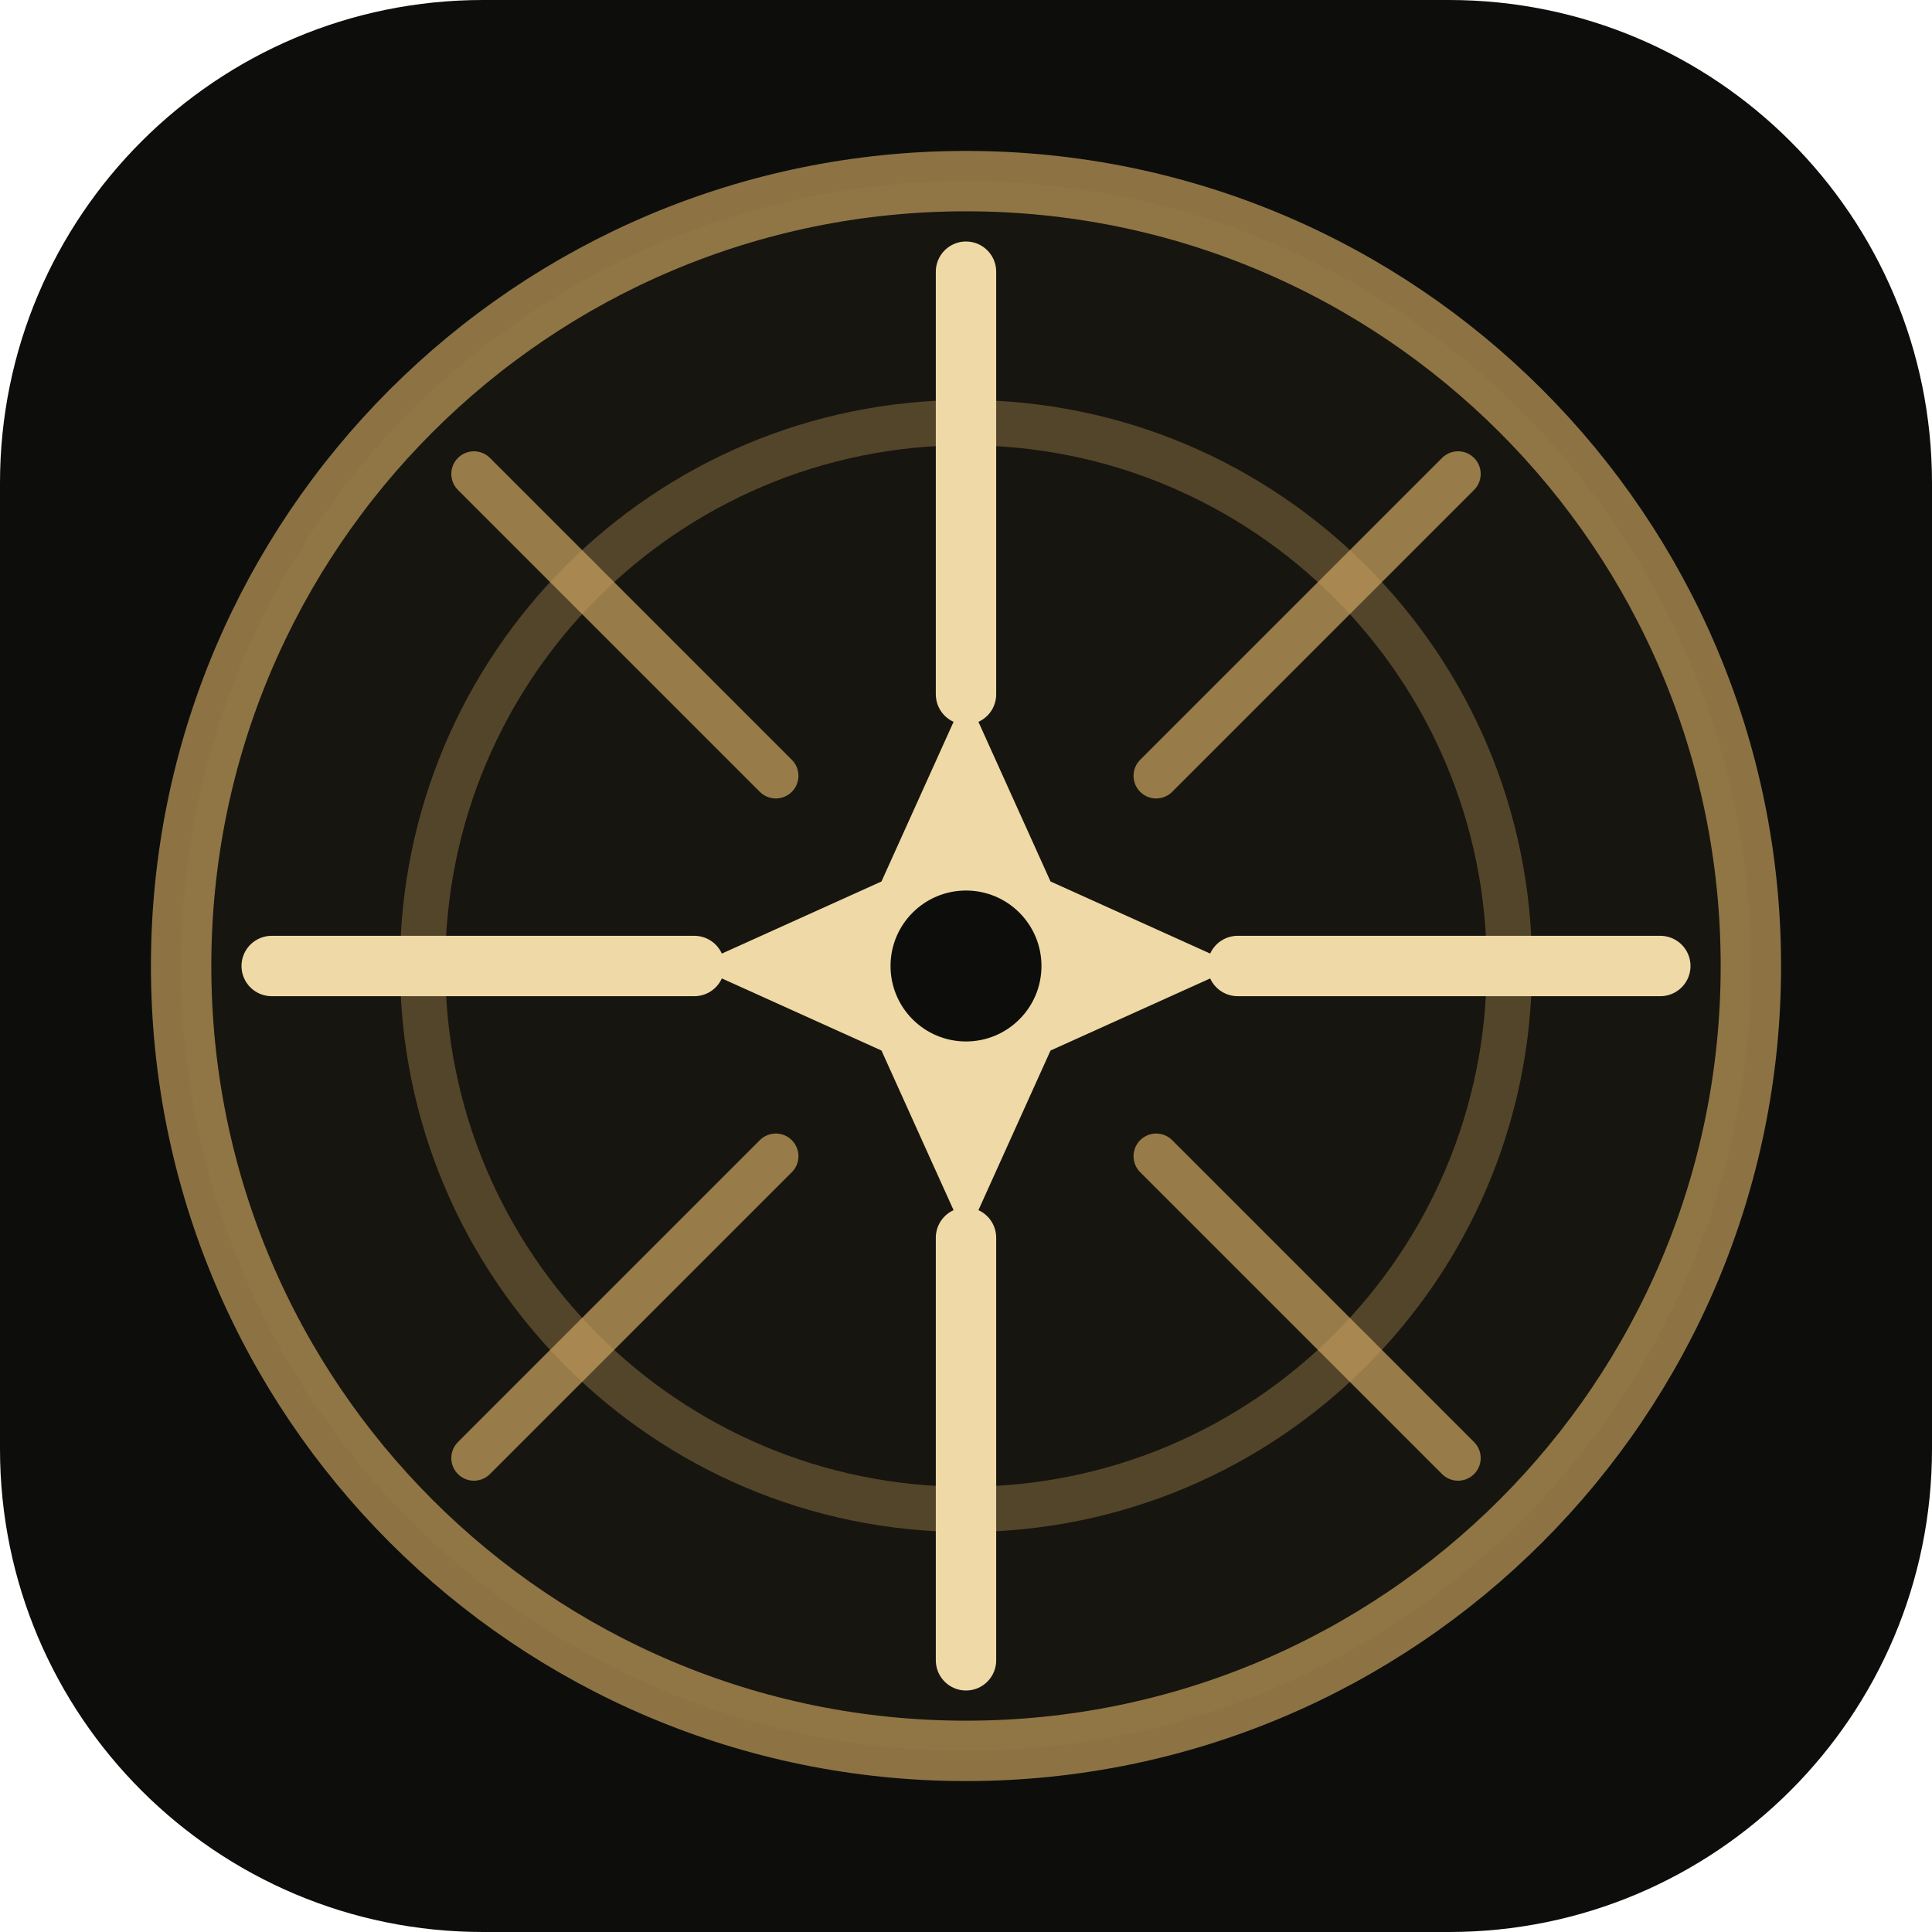
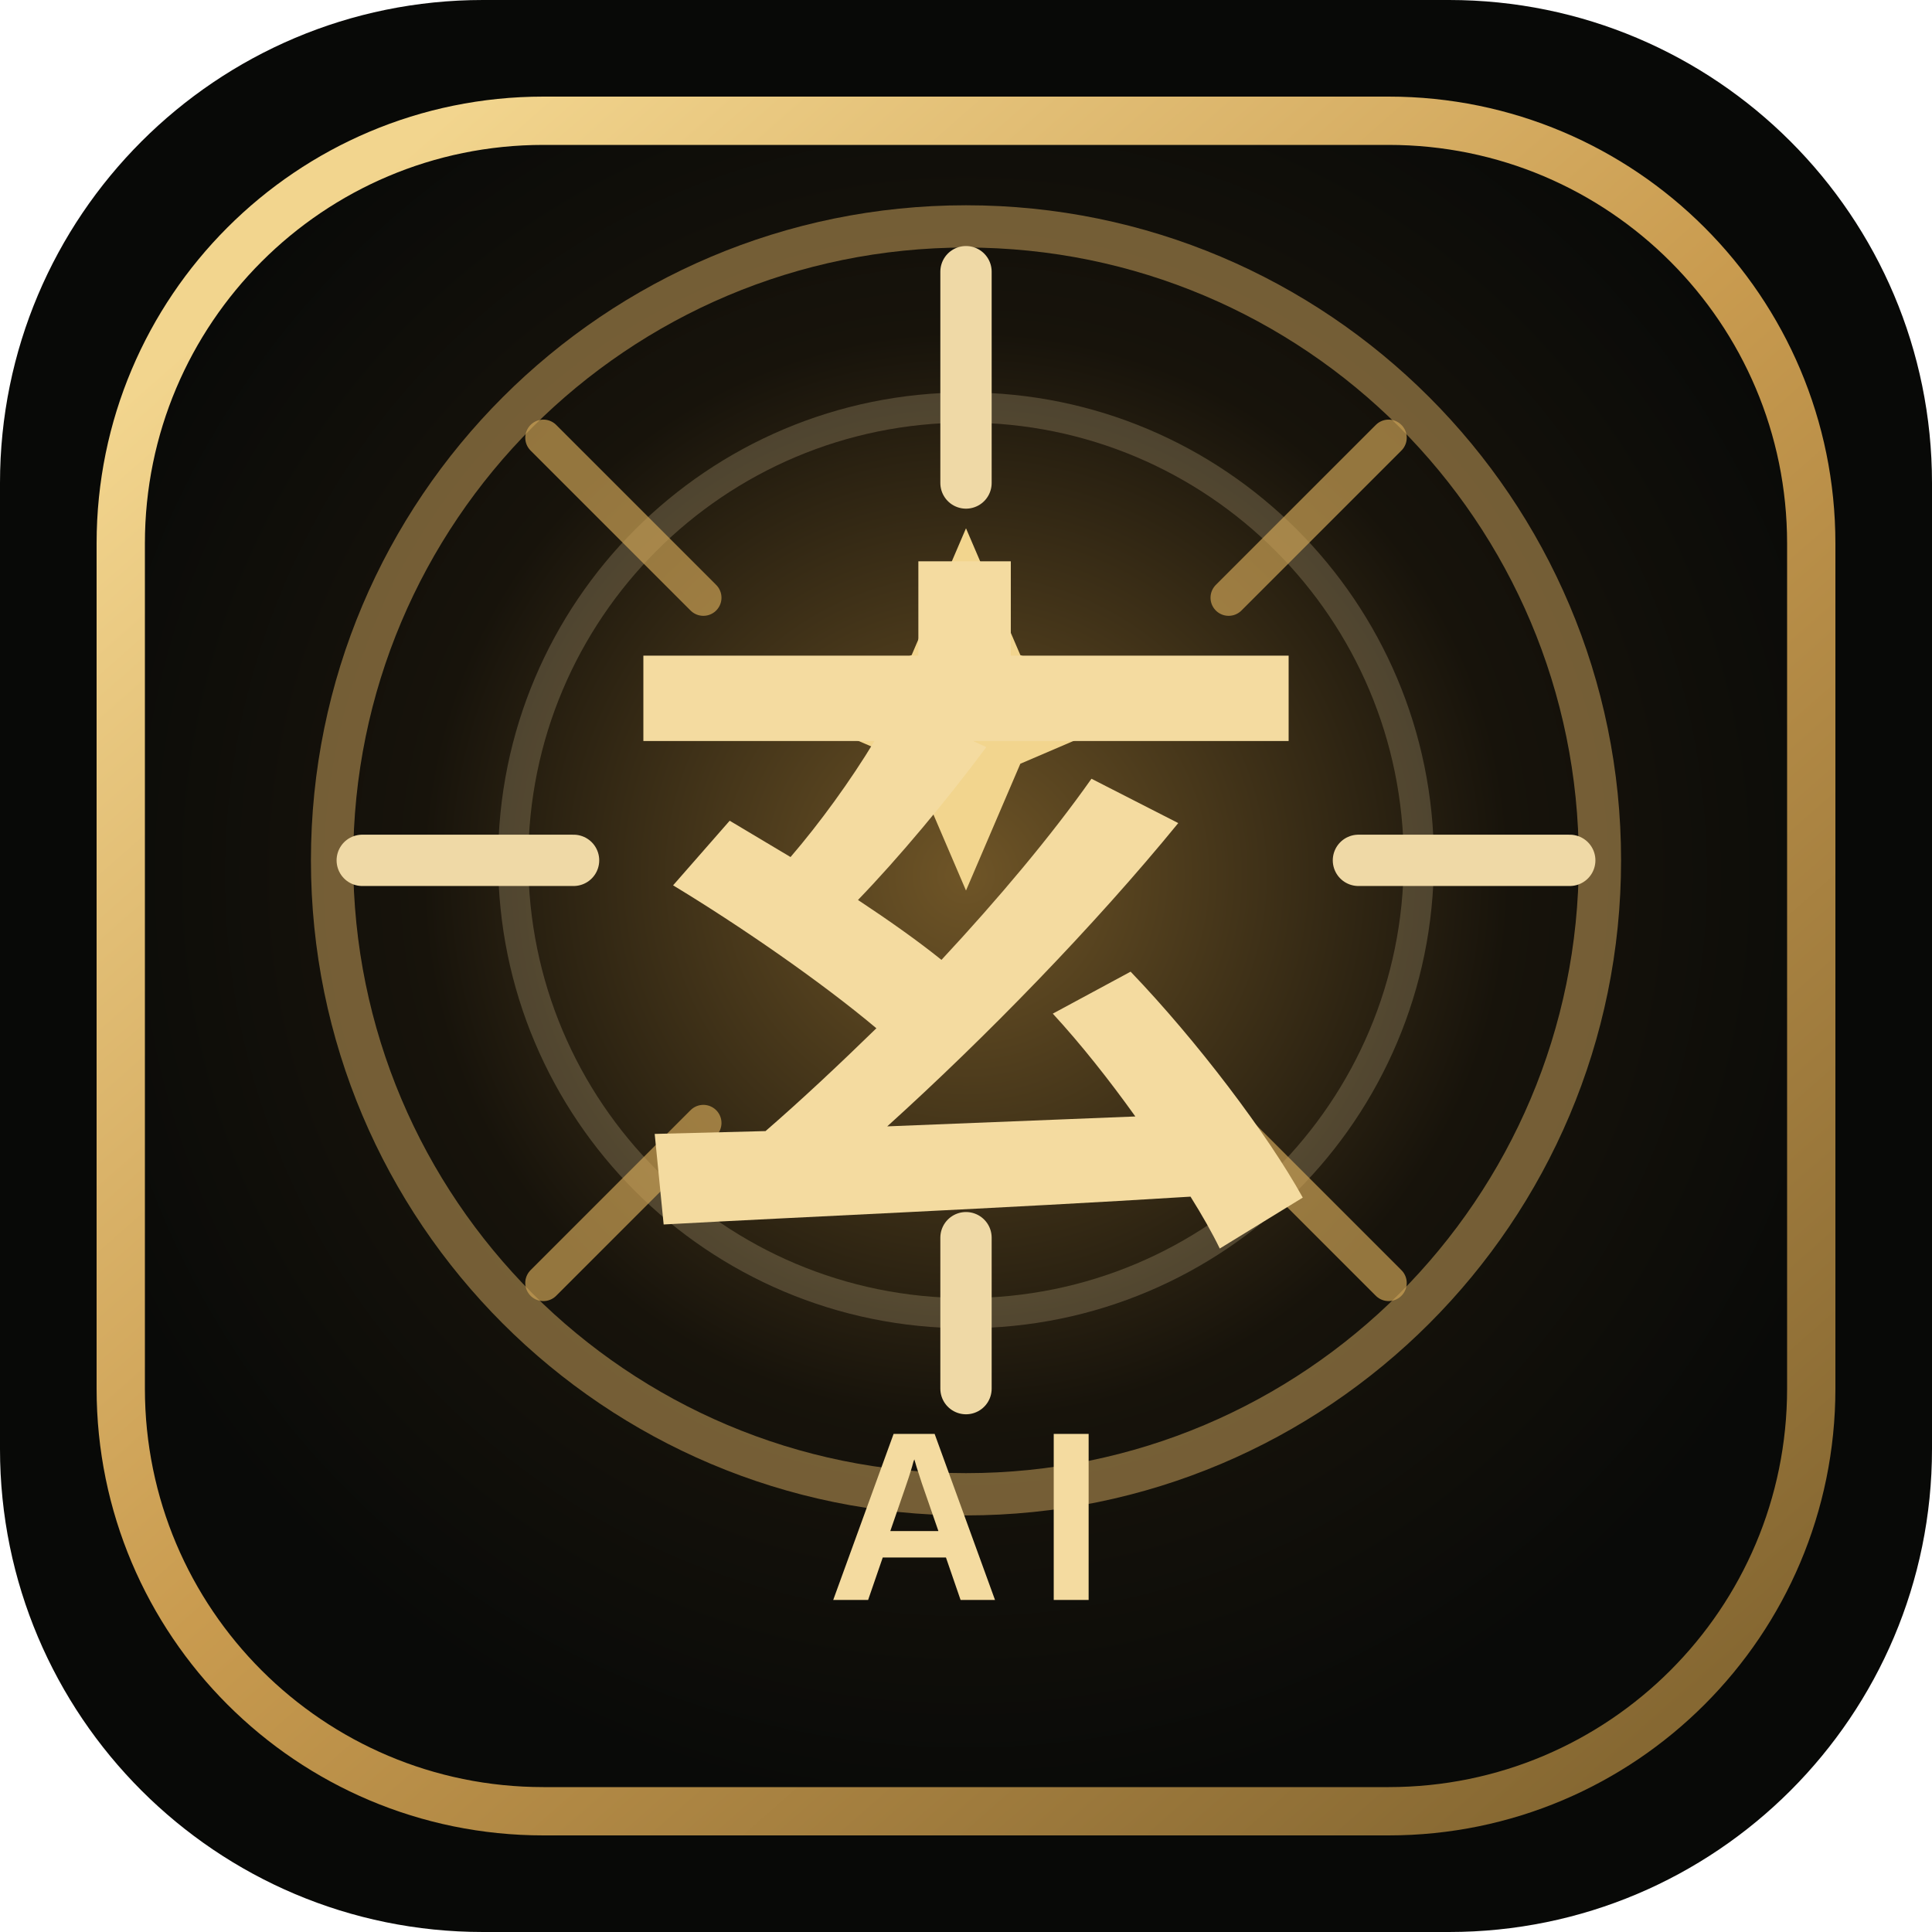
<svg xmlns="http://www.w3.org/2000/svg" viewBox="0 0 64 64">
-   <rect width="64" height="64" rx="16" fill="#0d0e0c" />
-   <circle cx="32" cy="32" r="26" fill="#17150f" stroke="#c9a35f" stroke-opacity="0.68" stroke-width="2" />
-   <circle cx="32" cy="32" r="18" fill="none" stroke="#c9a35f" stroke-opacity="0.34" stroke-width="1.5" />
-   <path d="M32 9v14M32 41v14M9 32h14M41 32h14" stroke="#efd9a6" stroke-width="2" stroke-linecap="round" />
-   <path d="m15.7 15.7 10 10M38.3 38.3l10 10M48.3 15.7l-10 10M25.7 38.3l-10 10" stroke="#c9a35f" stroke-opacity="0.72" stroke-width="1.5" stroke-linecap="round" />
-   <path d="m32 23 2.8 6.2L41 32l-6.2 2.8L32 41l-2.8-6.2L23 32l6.2-2.8L32 23Z" fill="#efd9a6" />
-   <circle cx="32" cy="32" r="2.5" fill="#0d0e0c" />
+   <defs>
+     <linearGradient id="frame" x1="10" y1="8" x2="54" y2="58" gradientUnits="userSpaceOnUse">
+       <stop stop-color="#f2d58e" />
+       <stop offset="0.48" stop-color="#c99b4f" />
+       <stop offset="1" stop-color="#866832" />
+     </linearGradient>
+     <radialGradient id="glow" cx="0" cy="0" r="1" gradientTransform="matrix(0 31 -31 0 32 29)" gradientUnits="userSpaceOnUse">
+       <stop stop-color="#6f5527" />
+       <stop offset="0.58" stop-color="#17130b" />
+       <stop offset="1" stop-color="#090a08" />
+     </radialGradient>
+   </defs>
+   <rect width="64" height="64" rx="16" fill="#080907" />
+   <rect x="4" y="4" width="56" height="56" rx="14" fill="url(#glow)" stroke="url(#frame)" stroke-width="1.6" />
+   <circle cx="32" cy="28.5" r="21" fill="none" stroke="#d6ad62" stroke-opacity="0.5" stroke-width="1.4" />
+   <circle cx="32" cy="28.5" r="15" fill="none" stroke="#efd9a6" stroke-opacity="0.22" stroke-width="1" />
+   <path d="M32 9v7M32 41v5M12 28.5h7M45 28.5h7" stroke="#efd9a6" stroke-width="1.7" stroke-linecap="round" />
+   <path d="m18 14.5 5.3 5.3M40.7 37.2l5.3 5.3M46 14.5l-5.3 5.3M23.3 37.2 18 42.5" stroke="#cfa557" stroke-opacity="0.68" stroke-width="1.2" stroke-linecap="round" />
+   <path d="m32 17.5 1.8 4.2 4.2 1.8-4.2 1.8-1.8 4.2-1.8-4.2-4.2-1.8 4.2-1.8 1.8-4.2Z" fill="#f2d58e" />
+   <text x="32" y="39" fill="#f4dba0" font-family="PingFang SC, Hiragino Sans GB, STSong, serif" font-size="24" font-weight="700" text-anchor="middle">玄</text>
+   <text x="32" y="53" fill="#f4dba0" font-family="Arial, Helvetica, sans-serif" font-size="8" font-weight="700" letter-spacing="1.2" text-anchor="middle">AI</text>
</svg>
